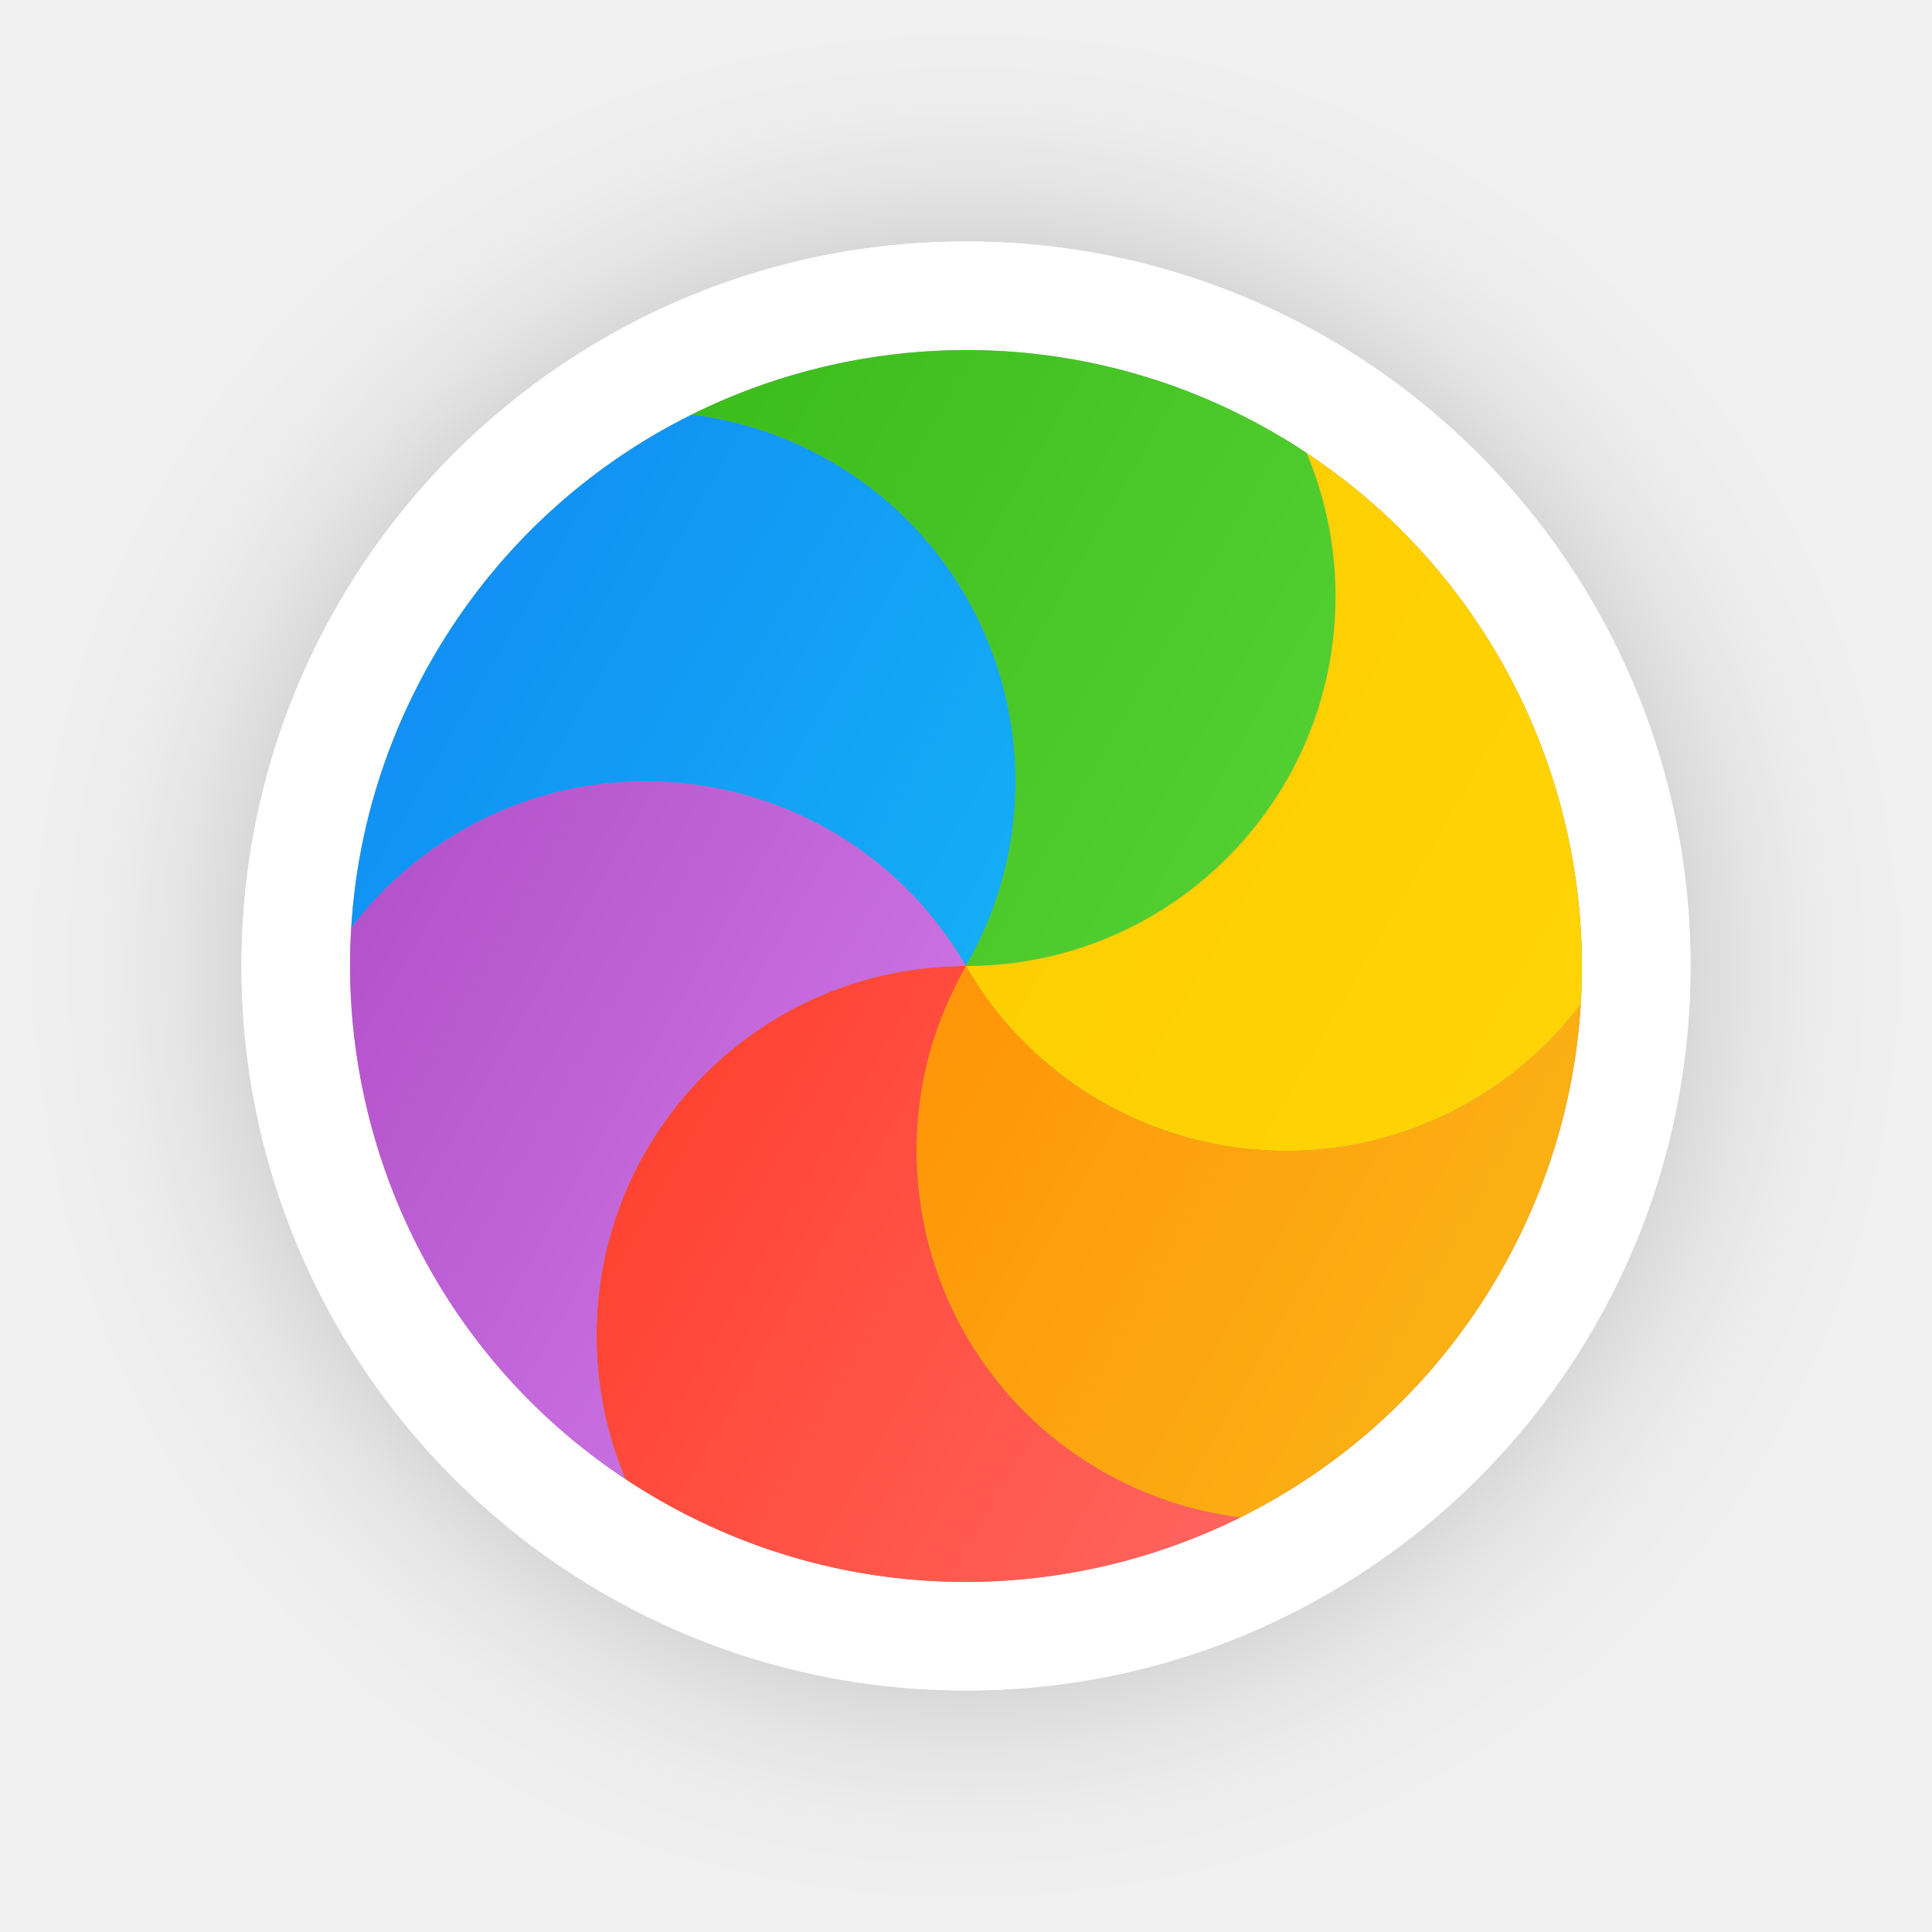
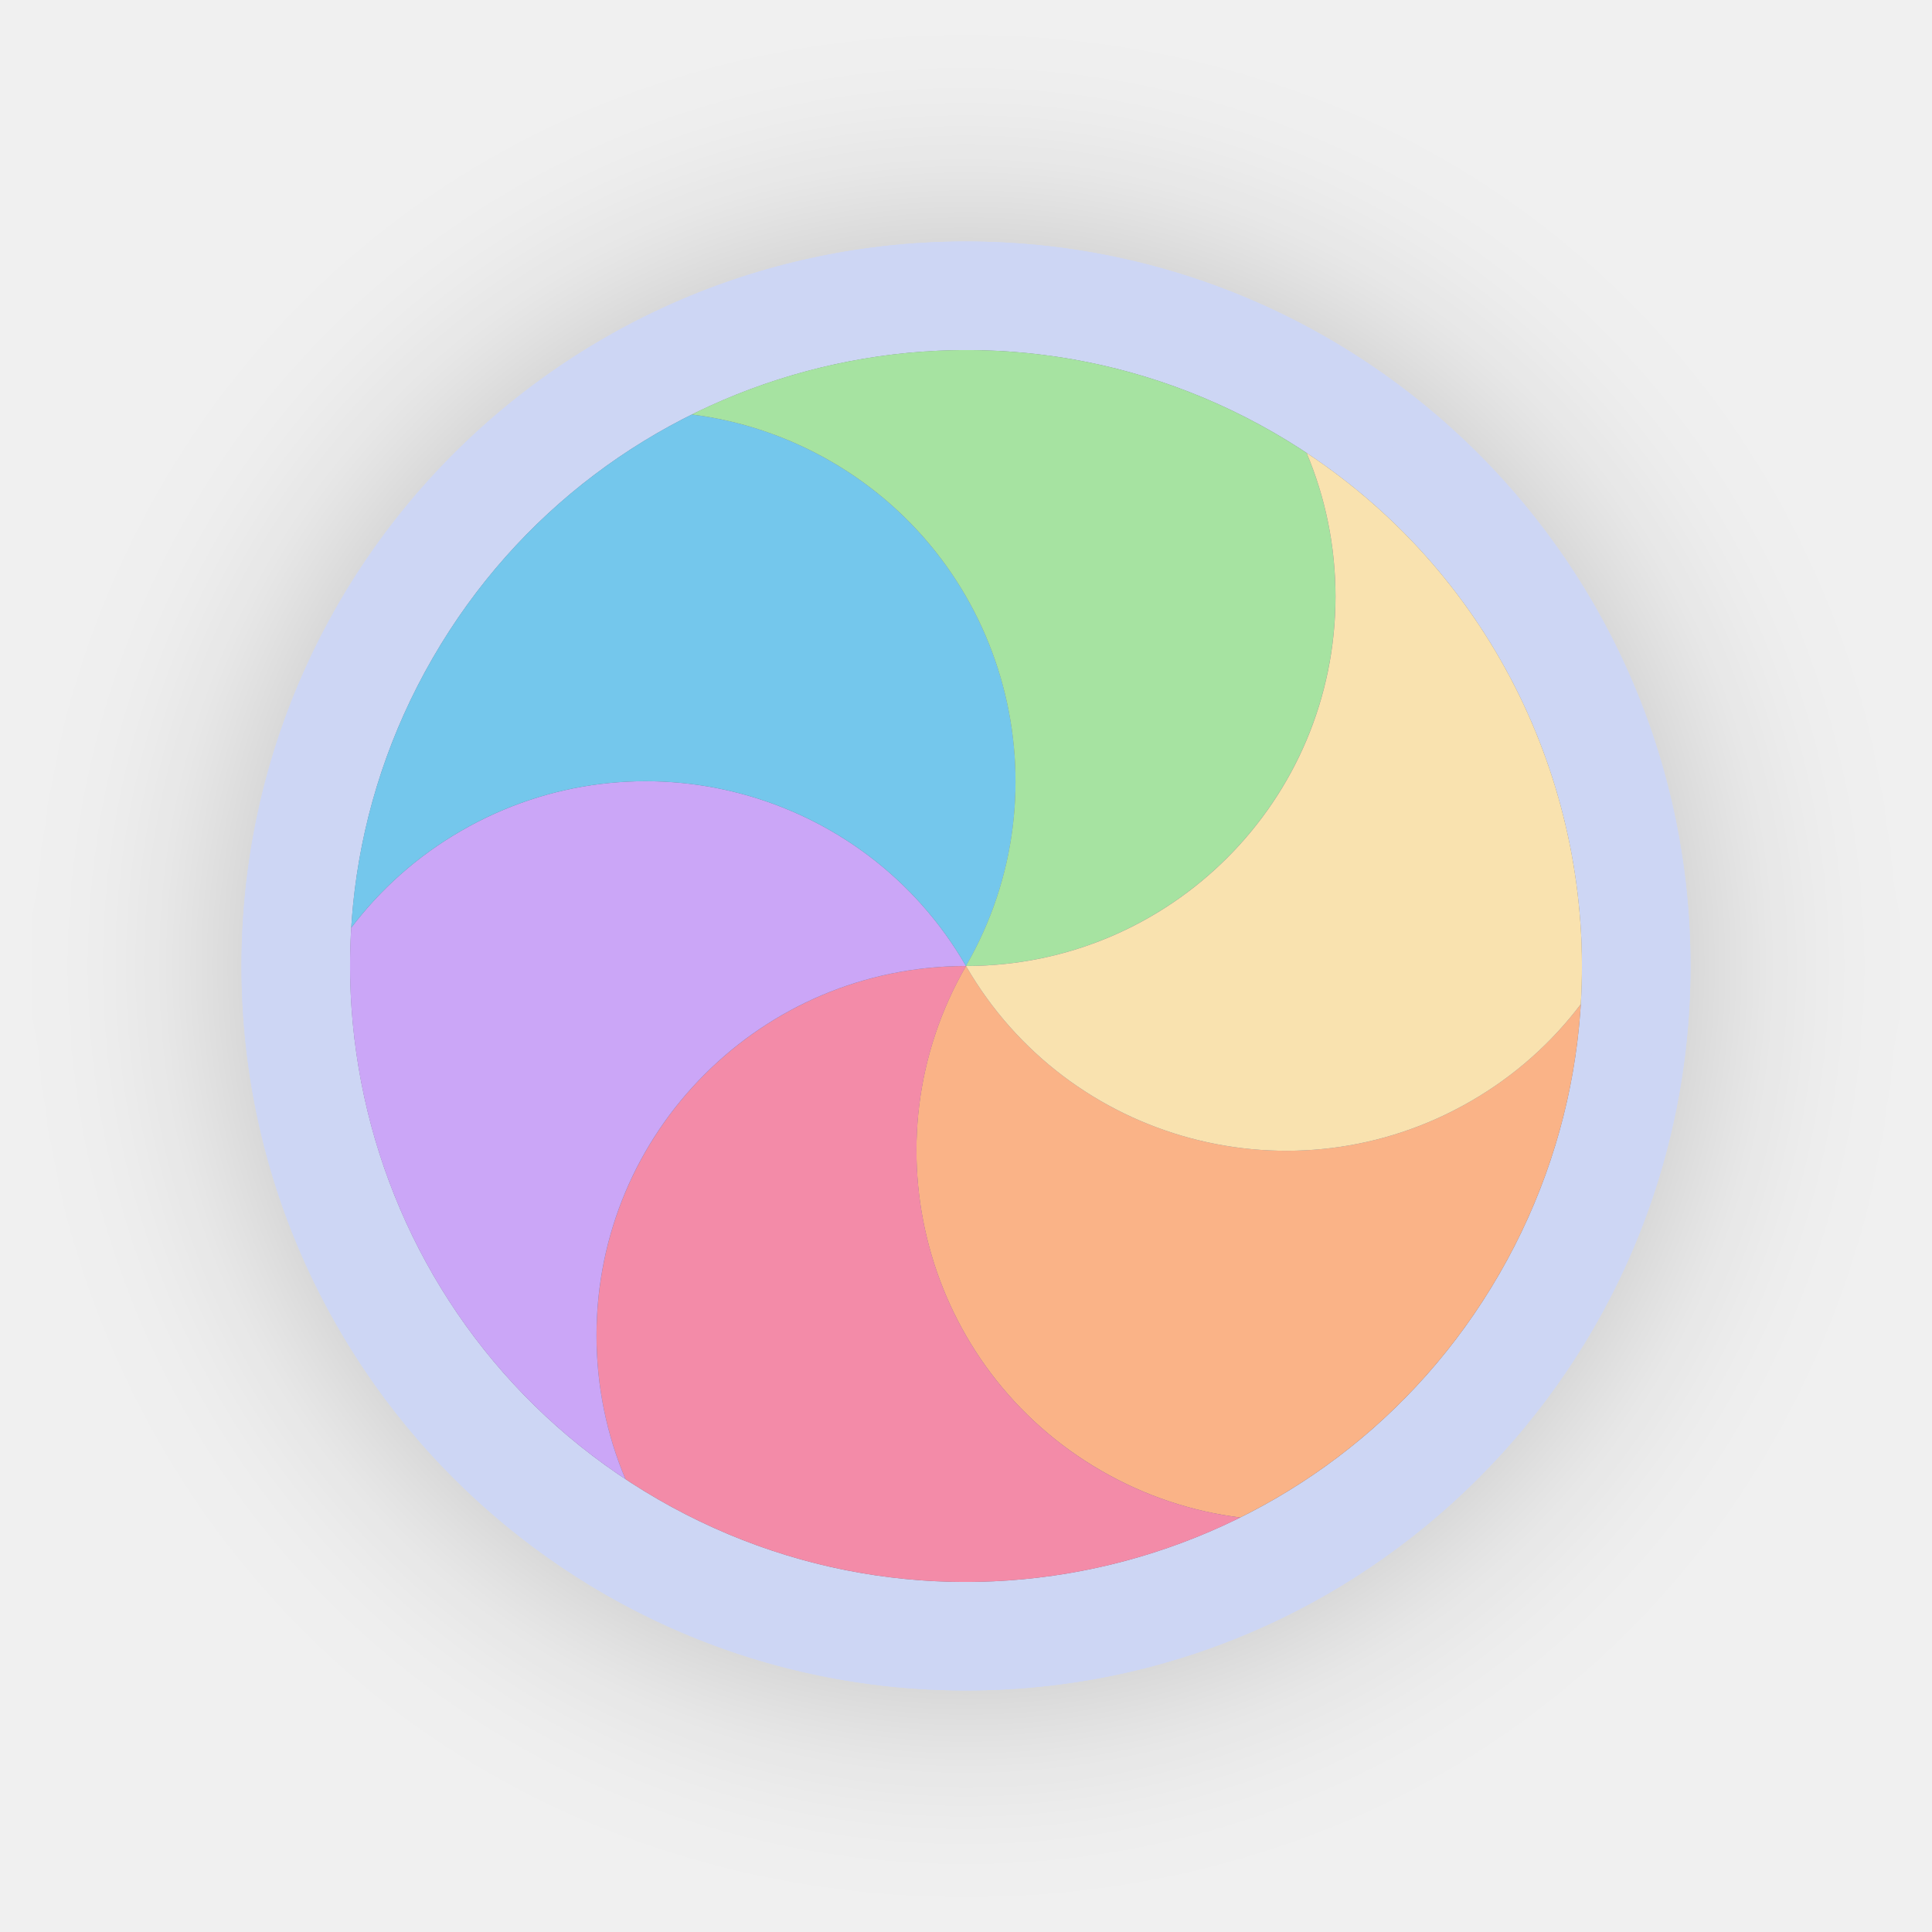
<svg xmlns="http://www.w3.org/2000/svg" height="24" viewBox="0 0 24 24" width="24">
  <filter id="a" color-interpolation-filters="sRGB" height="1.336" width="1.336" x="-.168" y="-.168">
    <feGaussianBlur stdDeviation="1.54" />
  </filter>
  <linearGradient id="b" gradientTransform="matrix(1.028313 0 0 .9836115 -1.5249 .32507)" gradientUnits="userSpaceOnUse" x1="17.871" x2="17.871" y1="7.669" y2="17.893">
-     <stop offset="0" stop-color="#fbb114" />
-     <stop offset="1" stop-color="#ff9508" />
+     <stop offset="0" stop-color="#fab387" />
+     <stop offset="1" stop-color="#fab387" />
  </linearGradient>
  <linearGradient id="c" gradientTransform="matrix(.944652 0 0 1.070723 -1.5249 .32507)" gradientUnits="userSpaceOnUse" x1="23.954" x2="23.954" y1="8.61" y2="19.256">
-     <stop offset="0" stop-color="#ff645d" />
-     <stop offset="1" stop-color="#ff4332" />
+     <stop offset="0" stop-color="#f38ba8" />
+     <stop offset="1" stop-color="#f38ba8" />
  </linearGradient>
  <linearGradient id="d" gradientTransform="matrix(1.103708 0 0 .9164209 -1.5249 .32507)" gradientUnits="userSpaceOnUse" x1="20.127" x2="20.127" y1="19.205" y2="29.033">
-     <stop offset="0" stop-color="#ca70e1" />
-     <stop offset="1" stop-color="#b452cb" />
+     <stop offset="0" stop-color="#cba6f7" />
+     <stop offset="1" stop-color="#cba6f7" />
  </linearGradient>
  <linearGradient id="e" gradientTransform="matrix(1.028313 0 0 .9836116 -1.5249 .32507)" gradientUnits="userSpaceOnUse" x1="16.36" x2="16.36" y1="17.893" y2="28.118">
-     <stop offset="0" stop-color="#14adf6" />
-     <stop offset="1" stop-color="#1191f4" />
+     <stop offset="0" stop-color="#74c7ec" />
+     <stop offset="1" stop-color="#74c7ec" />
  </linearGradient>
  <linearGradient id="f" gradientTransform="matrix(.944652 0 0 1.070723 -1.5249 .32507)" gradientUnits="userSpaceOnUse" x1="13.308" x2="13.308" y1="13.619" y2="24.265">
-     <stop offset="0" stop-color="#52cf30" />
-     <stop offset="1" stop-color="#3bbd1c" />
+     <stop offset="0" stop-color="#a6e3a1" />
+     <stop offset="1" stop-color="#a6e3a1" />
  </linearGradient>
  <linearGradient id="g" gradientTransform="matrix(1.103708 0 0 .9164209 -1.5249 .32507)" gradientUnits="userSpaceOnUse" x1="11.766" x2="11.766" y1="9.377" y2="19.205">
-     <stop offset="0" stop-color="#ffd305" />
-     <stop offset="1" stop-color="#fdcf01" />
+     <stop offset="0" stop-color="#f9e2af" />
+     <stop offset="1" stop-color="#f9e2af" />
  </linearGradient>
  <g fill-rule="evenodd">
    <g filter="url(#a)" opacity=".2" transform="matrix(.8181815 0 0 .8181815 -283.3005 -654.2592)">
      <circle cx="360.923" cy="814.317" r="11" />
      <path d="m367.005 805.15c.333.789.518 1.656.518 2.567 0 3.645-2.955 6.6-6.6 6.6 1.823-3.157.741-7.193-2.416-9.016-.789-.456-1.633-.73-2.484-.835 1.475-.735 3.139-1.149 4.9-1.149 2.249 0 4.34.675 6.082 1.833z" />
      <path d="m371.902 815.002c-.516.683-1.175 1.276-1.963 1.731-3.157 1.823-7.193.741-9.016-2.416 3.645 0 6.6-2.955 6.6-6.6 0-.91-.184-1.778-.518-2.567 2.964 1.971 4.918 5.341 4.918 9.167 0 .23-.007.459-.021.685z" />
      <path d="m365.823 824.168c-.851-.106-1.695-.38-2.484-.835-3.157-1.823-4.238-5.859-2.416-9.016 1.823 3.157 5.859 4.238 9.016 2.416.788-.455 1.447-1.048 1.963-1.731-.247 4.022-2.656 7.46-6.079 9.166z" />
      <path d="m354.841 823.484c-.333-.789-.518-1.656-.518-2.567 0-3.645 2.955-6.6 6.6-6.6-1.823 3.157-.741 7.193 2.416 9.016.789.456 1.633.73 2.484.835-1.475.735-3.139 1.149-4.9 1.149-2.249 0-4.34-.675-6.082-1.833z" />
      <path d="m349.944 813.632c.516-.683 1.175-1.276 1.963-1.731 3.157-1.823 7.193-.741 9.016 2.416-3.645 0-6.6 2.955-6.6 6.6 0 .91.184 1.778.518 2.567-2.964-1.971-4.918-5.341-4.918-9.167 0-.23.007-.459.021-.685z" />
      <path d="m356.023 804.466c.851.106 1.695.38 2.484.835 3.157 1.823 4.238 5.859 2.416 9.016-1.823-3.157-5.859-4.238-9.016-2.416-.788.455-1.447 1.048-1.963 1.731.247-4.022 2.656-7.46 6.079-9.166z" />
    </g>
-     <g fill="#fff" transform="matrix(.8181815 0 0 .8181815 -283.3005 -654.2592)">
+     <g fill="#cdd6f4" transform="matrix(.8181815 0 0 .8181815 -283.3005 -654.2592)">
      <circle cx="360.923" cy="814.317" r="11" />
      <path d="m367.005 805.15c.333.789.518 1.656.518 2.567 0 3.645-2.955 6.6-6.6 6.6 1.823-3.157.741-7.193-2.416-9.016-.789-.456-1.633-.73-2.484-.835 1.475-.735 3.139-1.149 4.9-1.149 2.249 0 4.34.675 6.082 1.833z" />
      <path d="m371.902 815.002c-.516.683-1.175 1.276-1.963 1.731-3.157 1.823-7.193.741-9.016-2.416 3.645 0 6.6-2.955 6.6-6.6 0-.91-.184-1.778-.518-2.567 2.964 1.971 4.918 5.341 4.918 9.167 0 .23-.007.459-.021.685z" />
      <path d="m365.823 824.168c-.851-.106-1.695-.38-2.484-.835-3.157-1.823-4.238-5.859-2.416-9.016 1.823 3.157 5.859 4.238 9.016 2.416.788-.455 1.447-1.048 1.963-1.731-.247 4.022-2.656 7.46-6.079 9.166z" />
      <path d="m354.841 823.484c-.333-.789-.518-1.656-.518-2.567 0-3.645 2.955-6.6 6.6-6.6-1.823 3.157-.741 7.193 2.416 9.016.789.456 1.633.73 2.484.835-1.475.735-3.139 1.149-4.9 1.149-2.249 0-4.34-.675-6.082-1.833z" />
      <path d="m349.944 813.632c.516-.683 1.175-1.276 1.963-1.731 3.157-1.823 7.193-.741 9.016 2.416-3.645 0-6.6 2.955-6.6 6.6 0 .91.184 1.778.518 2.567-2.964-1.971-4.918-5.341-4.918-9.167 0-.23.007-.459.021-.685z" />
      <path d="m356.023 804.466c.851.106 1.695.38 2.484.835 3.157 1.823 4.238 5.859 2.416 9.016-1.823-3.157-5.859-4.238-9.016-2.416-.788.455-1.447 1.048-1.963 1.731.247-4.022 2.656-7.46 6.079-9.166z" />
    </g>
    <g transform="matrix(-.9 1.558846 -1.558846 -.9 49.36525 3.917454)">
-       <circle cx="14.268" cy="15.732" fill="#959595" r="4.25" stroke-width=".423" />
+       <circle cx="14.268" cy="15.732" fill="#6c7086" r="4.25" stroke-width=".423" />
      <g transform="matrix(.4225851 0 0 .4225851 7.474854 8.157344)">
        <path d="m21.636 9.544c.305.721.473 1.514.473 2.347 0 3.333-2.702 6.034-6.034 6.034 1.666-2.886.677-6.577-2.209-8.243-.722-.417-1.493-.667-2.271-.764 1.349-.672 2.87-1.05 4.48-1.05 2.056 0 3.968.617 5.561 1.676z" fill="url(#b)" />
        <path d="m26.113 18.551c-.472.624-1.074 1.166-1.795 1.582-2.886 1.666-6.577.677-8.243-2.209 3.333 0 6.034-2.702 6.034-6.034 0-.832-.169-1.625-.473-2.347 2.71 1.802 4.496 4.883 4.496 8.381 0 .21-.007.419-.019.626z" fill="url(#c)" />
        <path d="m20.555 26.932c-.778-.097-1.55-.347-2.271-.764-2.886-1.666-3.875-5.357-2.209-8.243 1.666 2.886 5.357 3.875 8.243 2.209.72-.416 1.323-.958 1.795-1.582-.226 3.678-2.428 6.821-5.558 8.38z" fill="url(#d)" />
        <path d="m10.514 26.306c-.305-.721-.473-1.514-.473-2.347 0-3.333 2.702-6.034 6.034-6.034-1.666 2.886-.677 6.577 2.209 8.243.722.417 1.493.667 2.271.764-1.349.672-2.87 1.05-4.48 1.05-2.056 0-3.968-.617-5.561-1.676z" fill="url(#e)" />
        <path d="m6.037 17.299c.472-.624 1.074-1.166 1.795-1.582 2.886-1.666 6.577-.677 8.243 2.209-3.333 0-6.034 2.702-6.034 6.034 0 .832.169 1.625.473 2.347-2.71-1.802-4.496-4.883-4.496-8.381 0-.21.007-.419.019-.626z" fill="url(#f)" />
        <path d="m11.595 8.918c.778.097 1.55.347 2.271.764 2.886 1.666 3.875 5.357 2.209 8.243-1.666-2.886-5.357-3.875-8.243-2.209-.72.416-1.323.958-1.795 1.582.226-3.678 2.428-6.821 5.558-8.38z" fill="url(#g)" />
      </g>
    </g>
  </g>
</svg>
